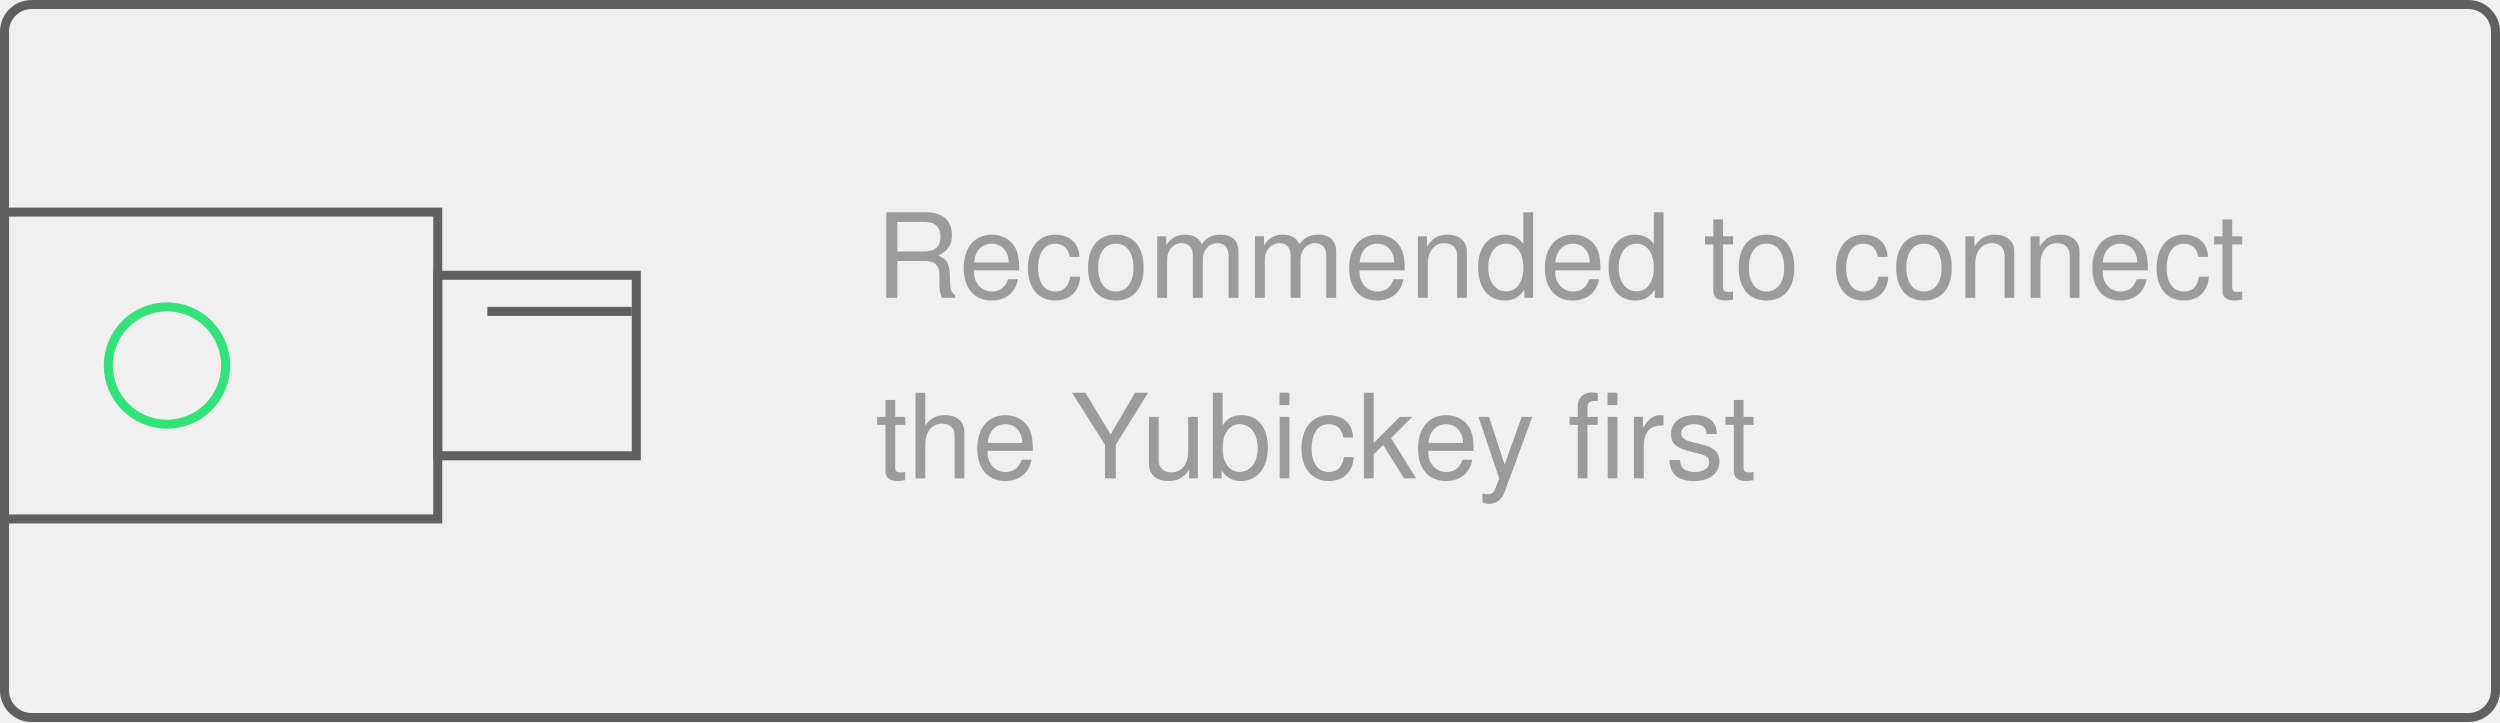
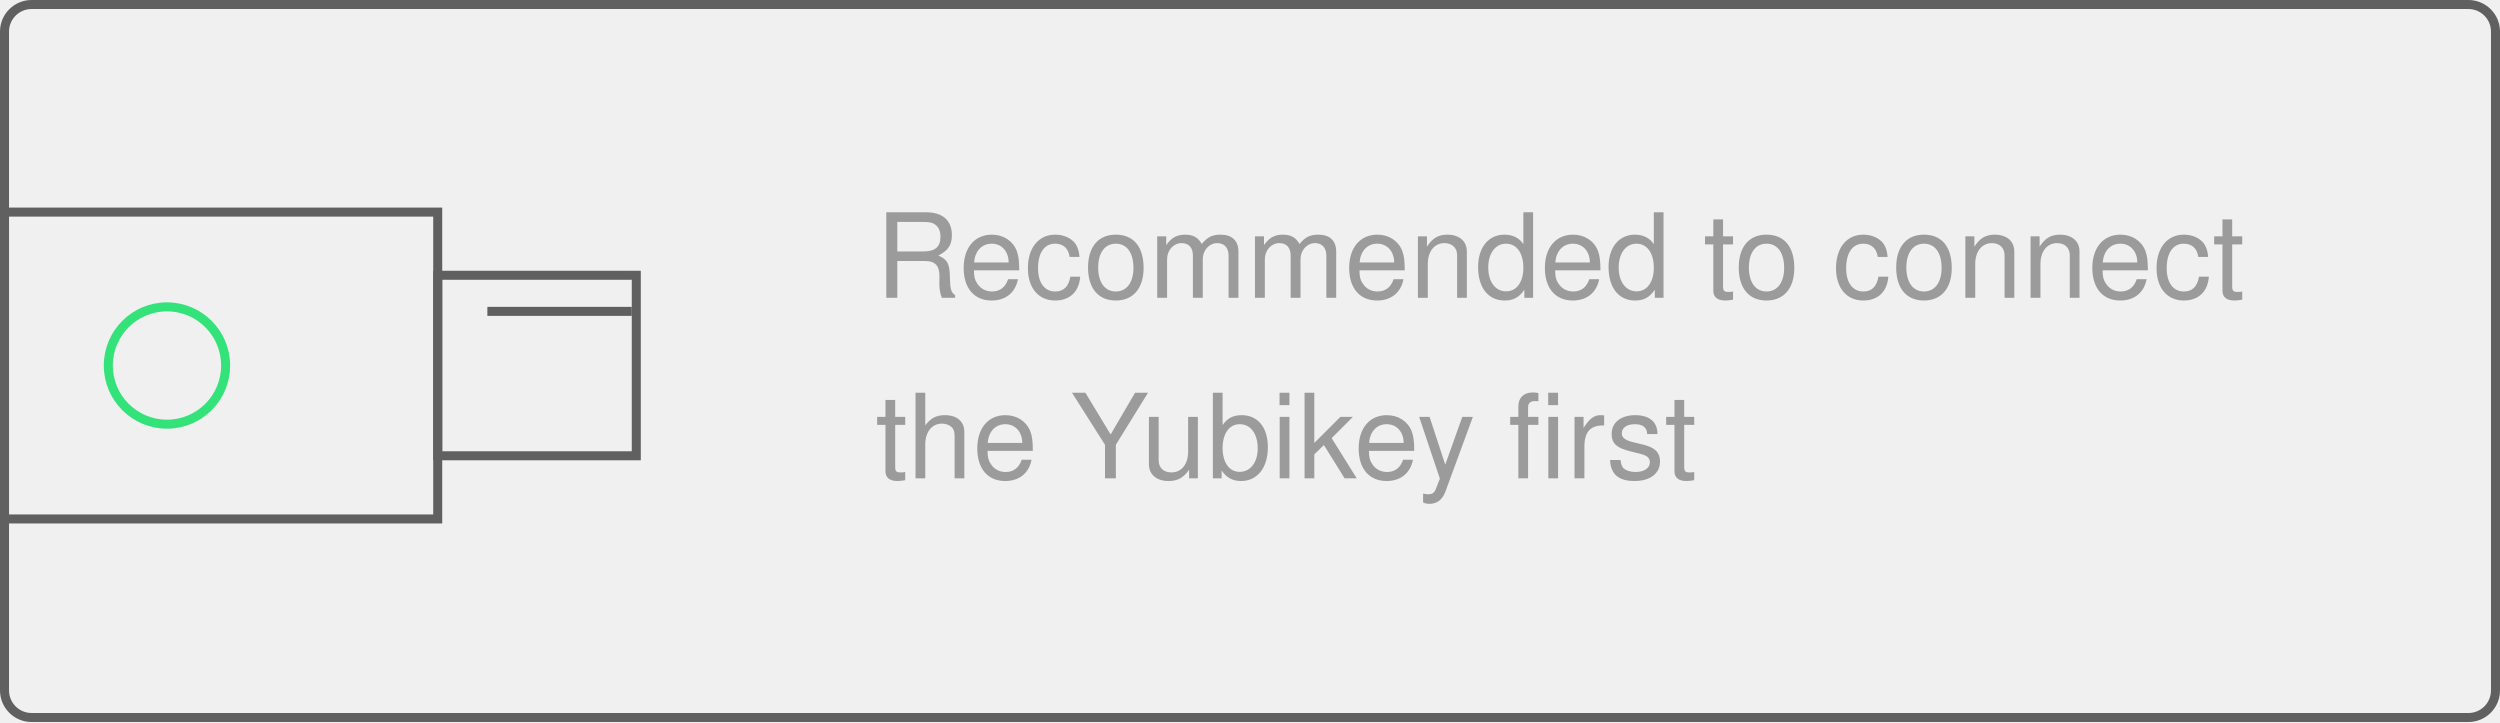
<svg xmlns="http://www.w3.org/2000/svg" xmlns:xlink="http://www.w3.org/1999/xlink" width="277px" height="80px" viewBox="0 0 277 80" version="1.1">
  <defs>
    <rect id="path-1" x="0" y="0" width="277" height="80" rx="3" />
  </defs>
  <g id="Page-1" stroke="none" stroke-width="1" fill="none" fill-rule="evenodd">
    <g id="Connect-the-Yubicard">
      <text id="debugger-auth-available-indicator" font-family="Helvetica" font-size="13" font-weight="normal" line-spacing="20" fill="#9B9B9B">
        <tspan x="97" y="33">Recommended to connect </tspan>
-         <tspan x="97" y="53">the Yubickey first</tspan>
+         <tspan x="97" y="53">the Yubikey first</tspan>
      </text>
      <rect id="Rectangle-12" stroke="#606060" fill-rule="nonzero" x="0.5" y="23.5" width="48" height="34" />
      <rect id="Rectangle-13" stroke="#606060" fill-rule="nonzero" x="48.5" y="30.5" width="22" height="20" />
      <path d="M69.5,34.5 L54.5,34.5" id="Line-5" stroke="#606060" stroke-linecap="square" fill-rule="nonzero" />
      <mask id="mask-2" fill="white">
        <use xlink:href="#path-1" />
      </mask>
      <rect stroke="#606060" x="0.5" y="0.5" width="276" height="79" rx="3" />
      <circle id="Oval-4" stroke="#34E27A" fill-rule="nonzero" mask="url(#mask-2)" cx="18.5" cy="40.5" r="6.5" />
      <path d="M64.656,38.5 L54.344,38.5" id="Line-5" stroke="#606060" stroke-linecap="square" fill-rule="nonzero" mask="url(#mask-2)" />
      <path d="M64.656,42.5 L54.344,42.5" id="Line-5" stroke="#606060" stroke-linecap="square" fill-rule="nonzero" mask="url(#mask-2)" />
      <path d="M69.5,46.5 L54.5,46.5" id="Line-5" stroke="#606060" stroke-linecap="square" fill-rule="nonzero" mask="url(#mask-2)" />
    </g>
  </g>
</svg>
